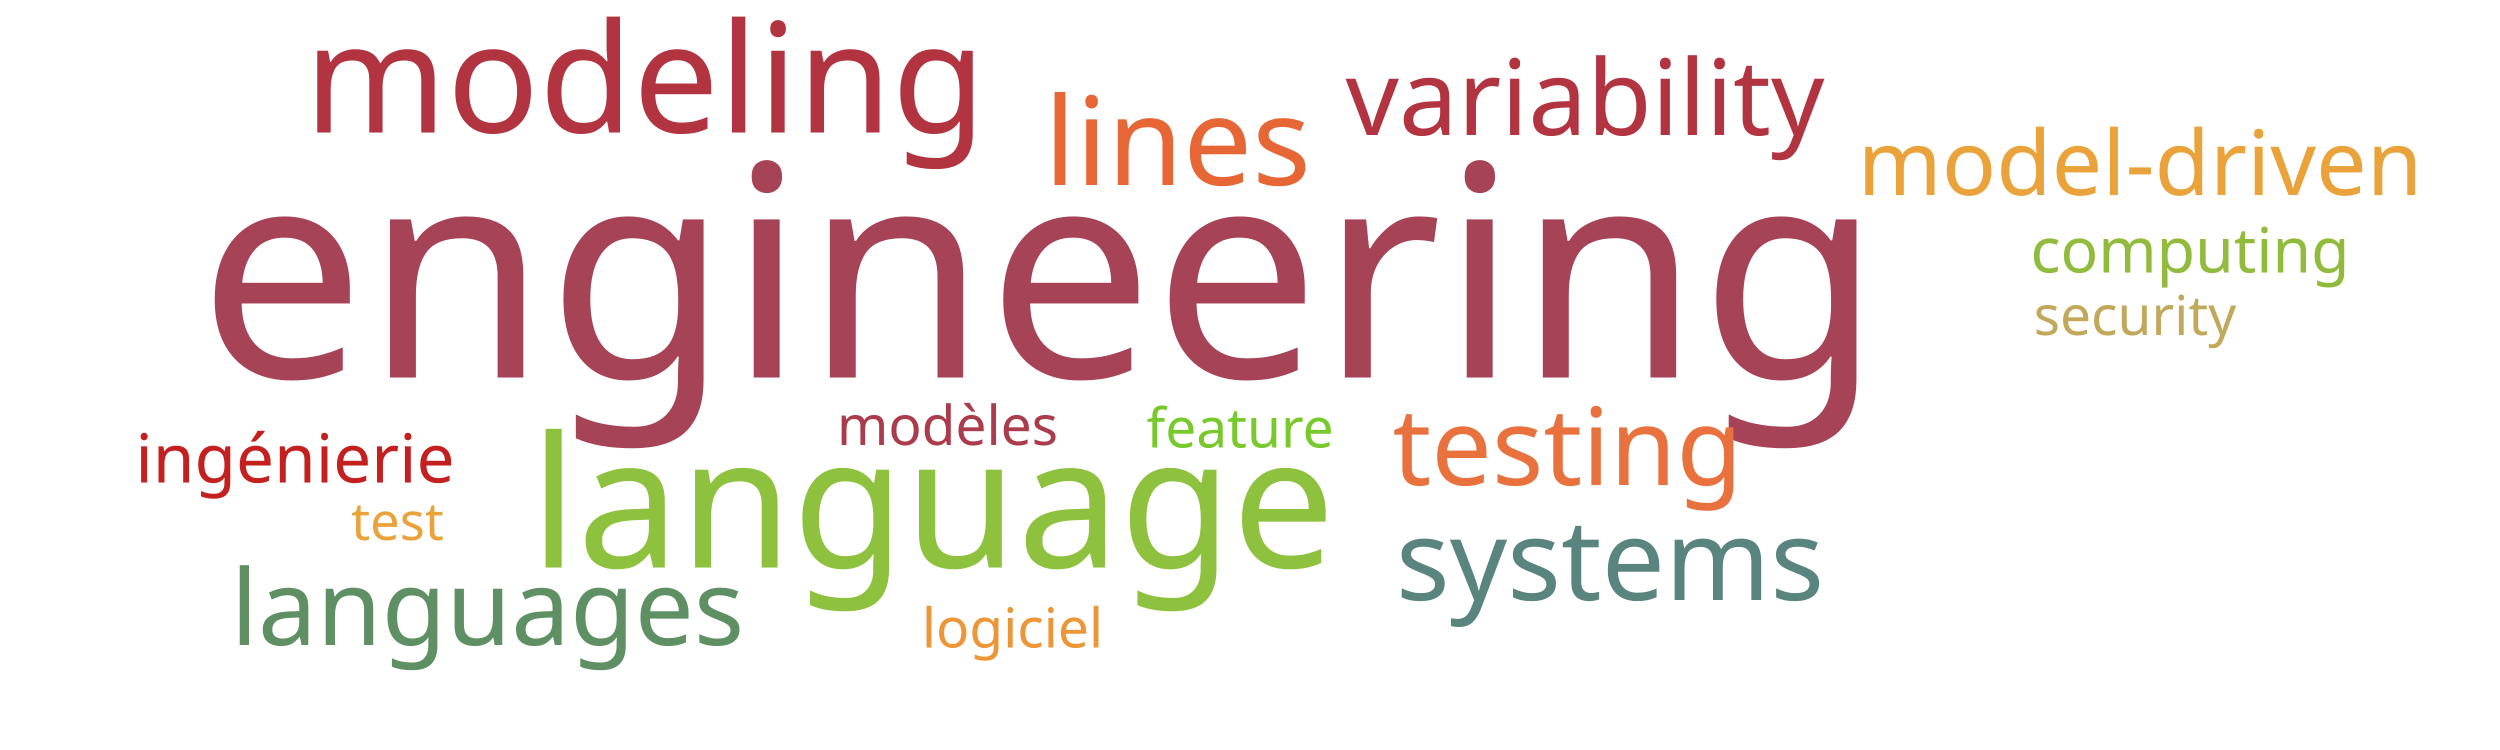
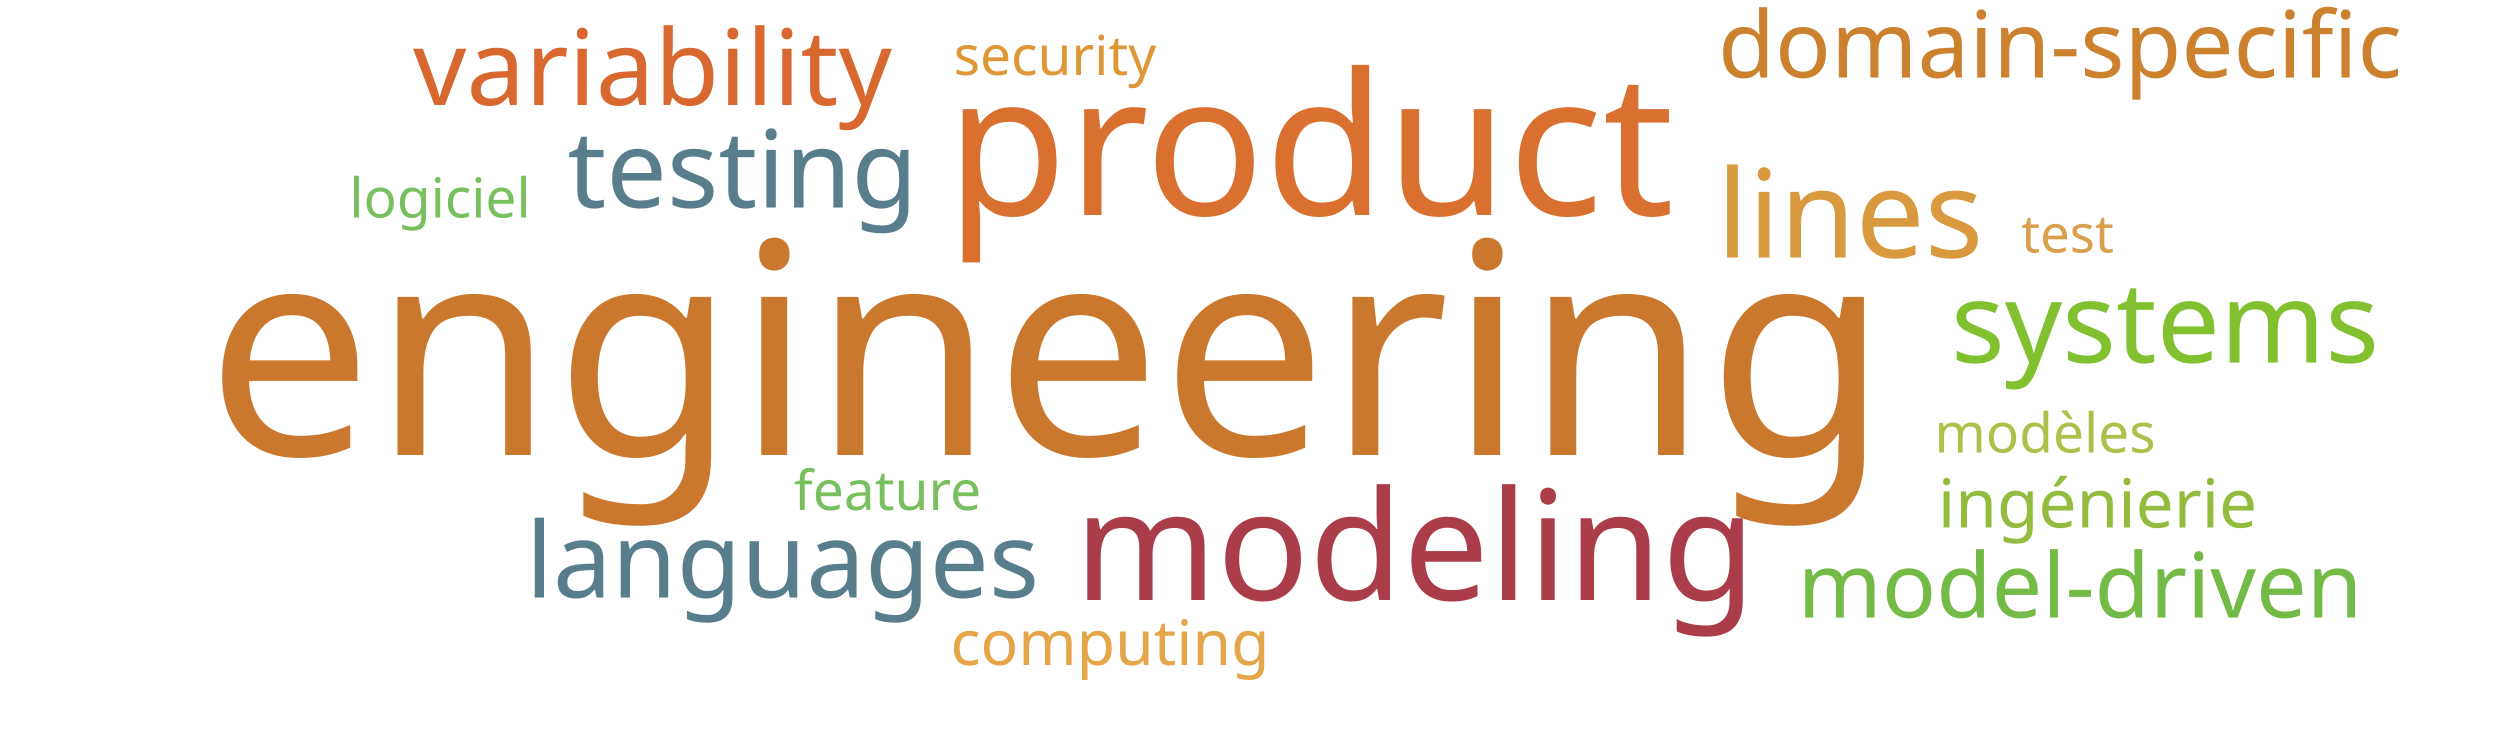
<svg xmlns="http://www.w3.org/2000/svg" width="1000" height="300">
  <g transform="translate(500, 150)">
-     <text text-anchor="middle" style="font-family: Impact; font-size: 118px; fill: #a74356" transform="translate(-84,1)rotate(0)">engineering</text>
-     <text text-anchor="middle" style="font-family: Impact; font-size: 73px; fill: #8ec23e" transform="translate(-127,77)rotate(0)">language</text>
-     <text text-anchor="middle" style="font-family: Impact; font-size: 61px; fill: #b23440" transform="translate(-242,-97)rotate(0)">modeling</text>
-     <text text-anchor="middle" style="font-family: Impact; font-size: 49px; fill: #e76635" transform="translate(-29,-76)rotate(0)">lines</text>
-     <text text-anchor="middle" style="font-family: Impact; font-size: 45px; fill: #5a847e" transform="translate(144,90)rotate(0)">systems</text>
-     <text text-anchor="middle" style="font-family: Impact; font-size: 43px; fill: #e9713e" transform="translate(127,44)rotate(0)">testing</text>
-     <text text-anchor="middle" style="font-family: Impact; font-size: 42px; fill: #b23440" transform="translate(134,-96)rotate(0)">variability</text>
-     <text text-anchor="middle" style="font-family: Impact; font-size: 42px; fill: #5e9063" transform="translate(-305,108)rotate(0)">languages</text>
-     <text text-anchor="middle" style="font-family: Impact; font-size: 36px; fill: #eaa23b" transform="translate(356,-72)rotate(0)">model-driven</text>
-     <text text-anchor="middle" style="font-family: Impact; font-size: 27px; fill: #c42020" transform="translate(-382,43)rotate(0)">ingénierie</text>
-     <text text-anchor="middle" style="font-family: Impact; font-size: 25px; fill: #91bb3c" transform="translate(376,-41)rotate(0)">computing</text>
-     <text text-anchor="middle" style="font-family: Impact; font-size: 22px; fill: #78c92b" transform="translate(-4,29)rotate(0)">feature</text>
-     <text text-anchor="middle" style="font-family: Impact; font-size: 22px; fill: #c1a85a" transform="translate(354,-16)rotate(0)">security</text>
-     <text text-anchor="middle" style="font-family: Impact; font-size: 22px; fill: #ec9637" transform="translate(-95,109)rotate(0)">logiciel</text>
-     <text text-anchor="middle" style="font-family: Impact; font-size: 22px; fill: #ab3c4b" transform="translate(-121,28)rotate(0)">modèles</text>
-     <text text-anchor="middle" style="font-family: Impact; font-size: 21px; fill: #eaa23b" transform="translate(-341,66)rotate(0)">test</text>
+     <text text-anchor="middle" style="font-family: Impact; font-size: 118px; fill: #cb782f" transform="translate(-81,32)rotate(0)">engineering</text>
+     <text text-anchor="middle" style="font-family: Impact; font-size: 79px; fill: #d9702f" transform="translate(24,-64)rotate(0)">product</text>
+     <text text-anchor="middle" style="font-family: Impact; font-size: 61px; fill: #ab3d4b" transform="translate(66,90)rotate(0)">modeling</text>
+     <text text-anchor="middle" style="font-family: Impact; font-size: 49px; fill: #d8993f" transform="translate(240,-47)rotate(0)">lines</text>
+     <text text-anchor="middle" style="font-family: Impact; font-size: 45px; fill: #81c130" transform="translate(366,-5)rotate(0)">systems</text>
+     <text text-anchor="middle" style="font-family: Impact; font-size: 43px; fill: #587e8c" transform="translate(-203,-67)rotate(0)">testing</text>
+     <text text-anchor="middle" style="font-family: Impact; font-size: 42px; fill: #d8682f" transform="translate(-239,-108)rotate(0)">variability</text>
+     <text text-anchor="middle" style="font-family: Impact; font-size: 42px; fill: #587e8c" transform="translate(-187,89)rotate(0)">languages</text>
+     <text text-anchor="middle" style="font-family: Impact; font-size: 37px; fill: #cc812f" transform="translate(324,-119)rotate(0)">domain-specific</text>
+     <text text-anchor="middle" style="font-family: Impact; font-size: 36px; fill: #74ba46" transform="translate(332,97)rotate(0)">model-driven</text>
+     <text text-anchor="middle" style="font-family: Impact; font-size: 27px; fill: #93bb3e" transform="translate(339,61)rotate(0)">ingénierie</text>
+     <text text-anchor="middle" style="font-family: Impact; font-size: 25px; fill: #e5a549" transform="translate(-56,116)rotate(0)">computing</text>
+     <text text-anchor="middle" style="font-family: Impact; font-size: 22px; fill: #78c05f" transform="translate(-145,54)rotate(0)">feature</text>
+     <text text-anchor="middle" style="font-family: Impact; font-size: 22px; fill: #dd9735" transform="translate(-78,-120)rotate(0)">security</text>
+     <text text-anchor="middle" style="font-family: Impact; font-size: 22px; fill: #78c05f" transform="translate(-324,-63)rotate(0)">logiciel</text>
+     <text text-anchor="middle" style="font-family: Impact; font-size: 22px; fill: #adc14a" transform="translate(318,31)rotate(0)">modèles</text>
+     <text text-anchor="middle" style="font-family: Impact; font-size: 21px; fill: #d8a04c" transform="translate(327,-49)rotate(0)">test</text>
  </g>
</svg>
